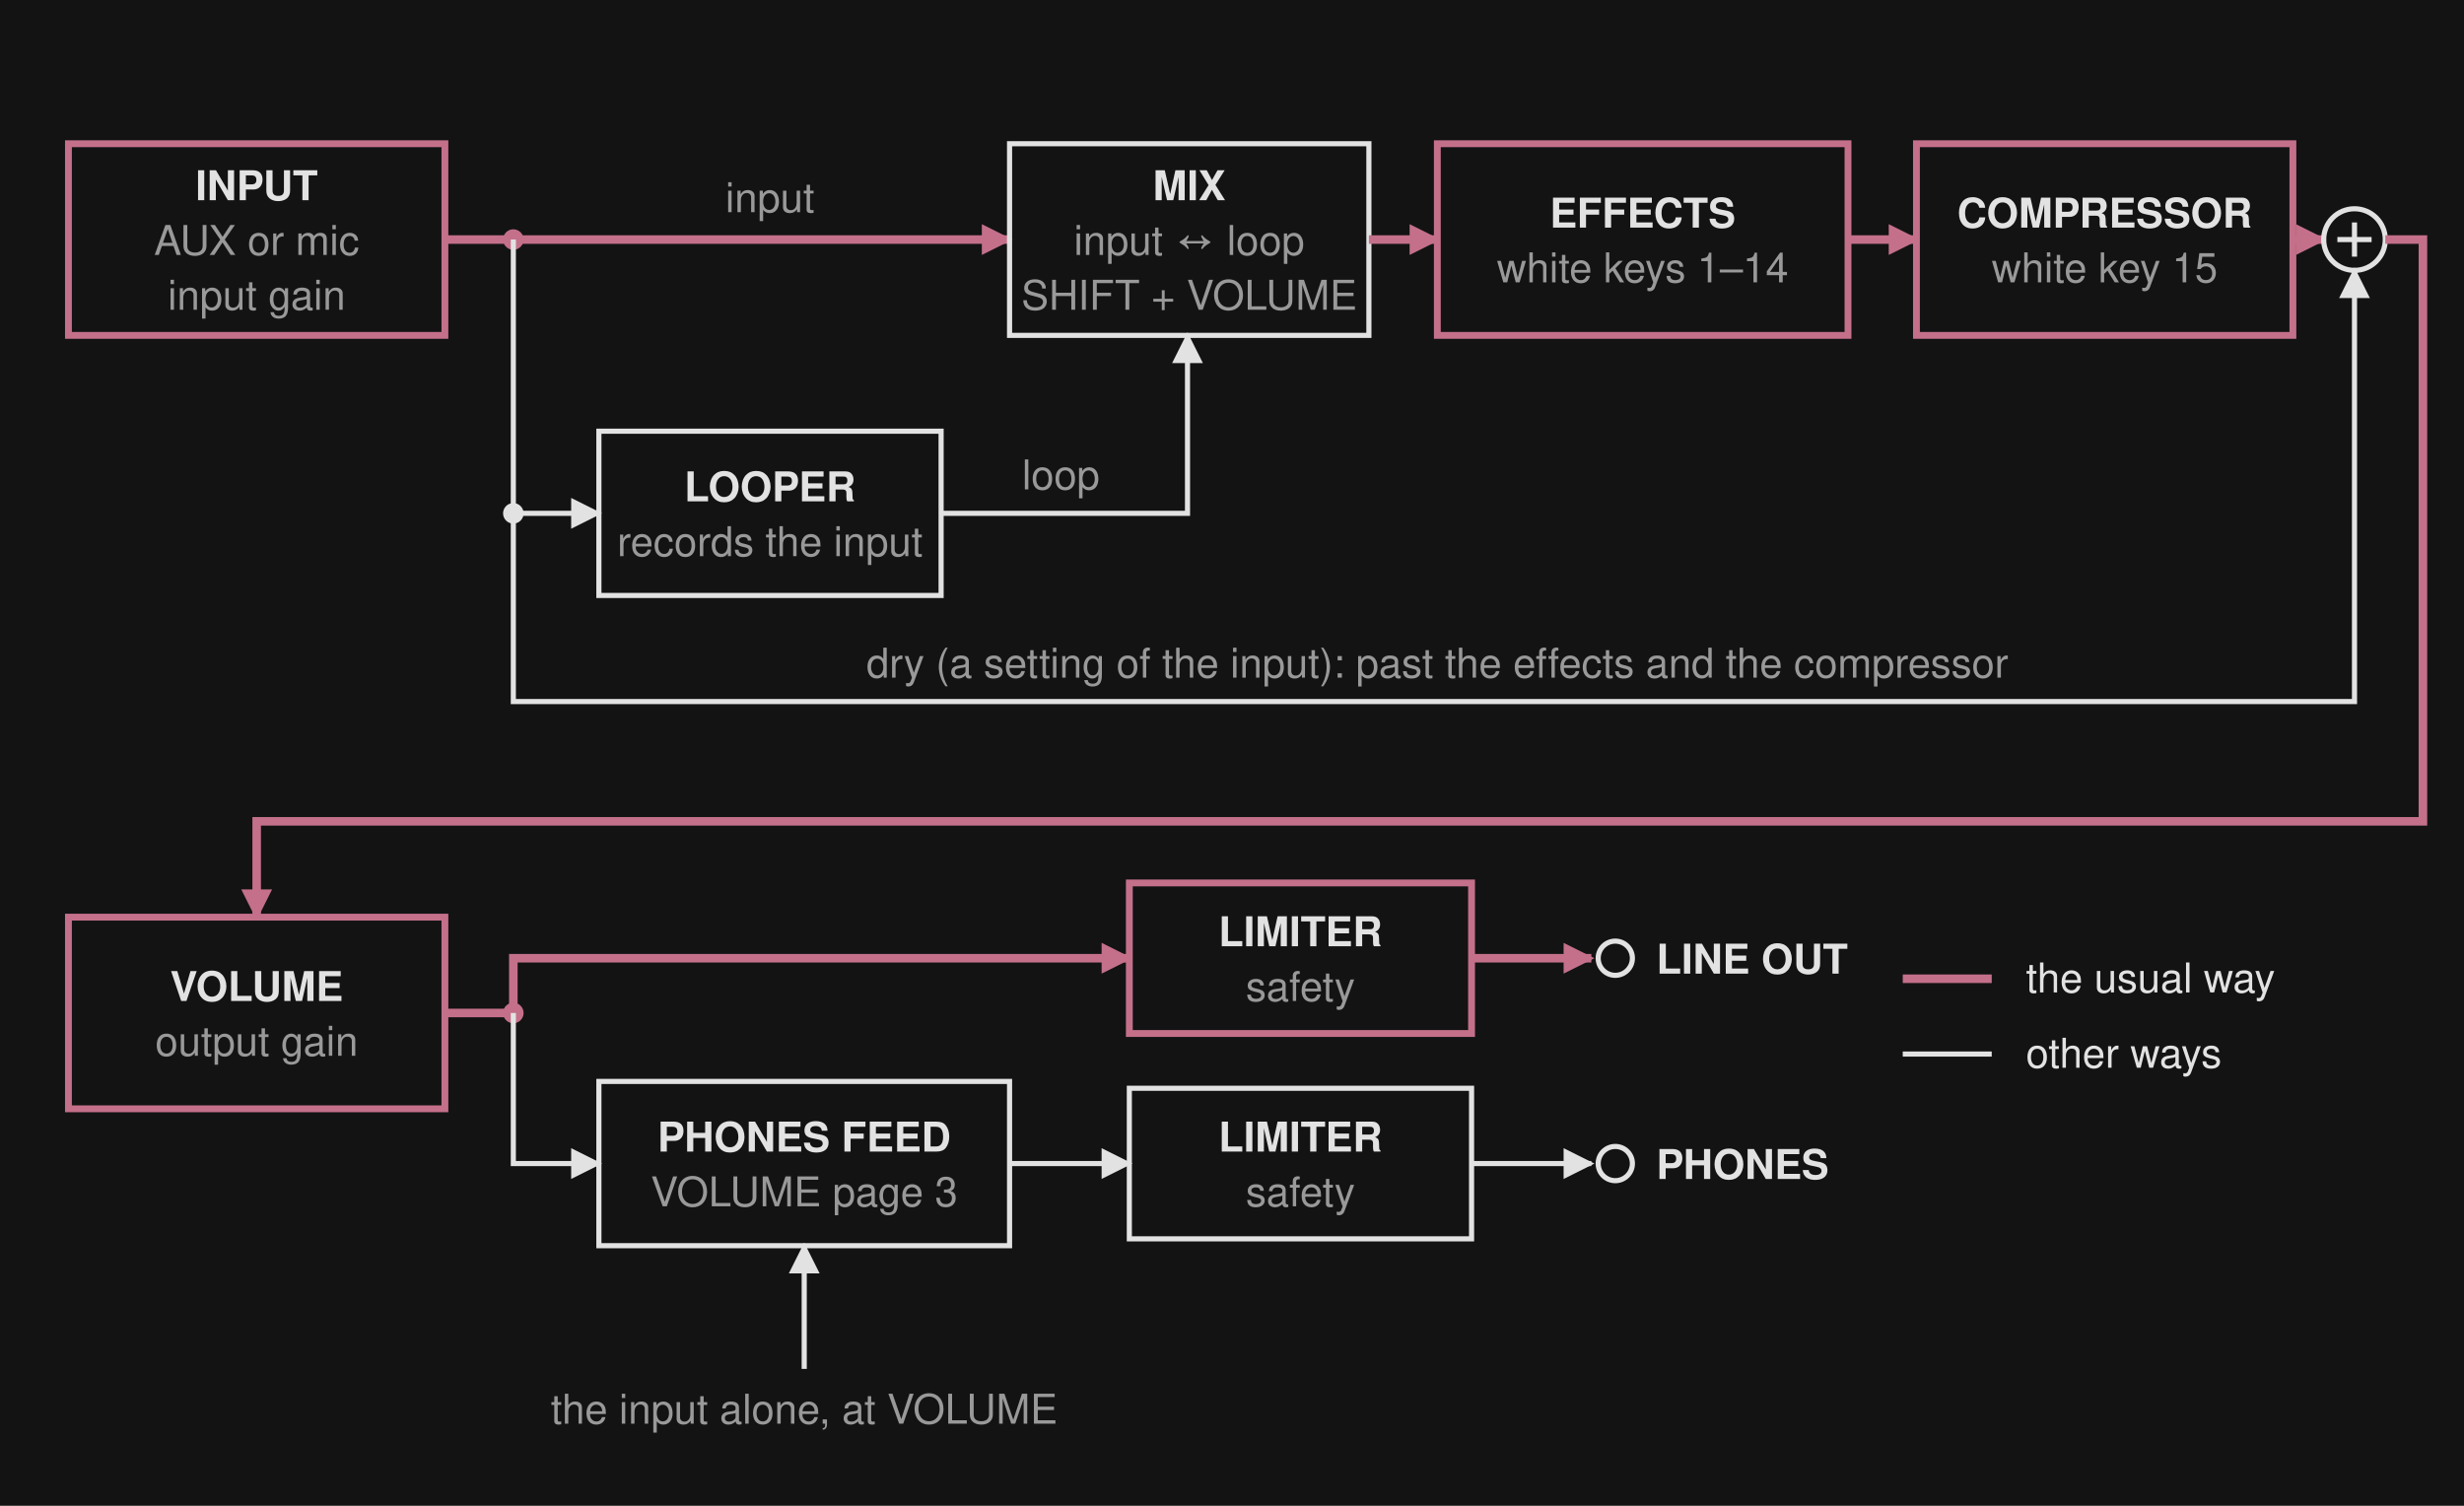
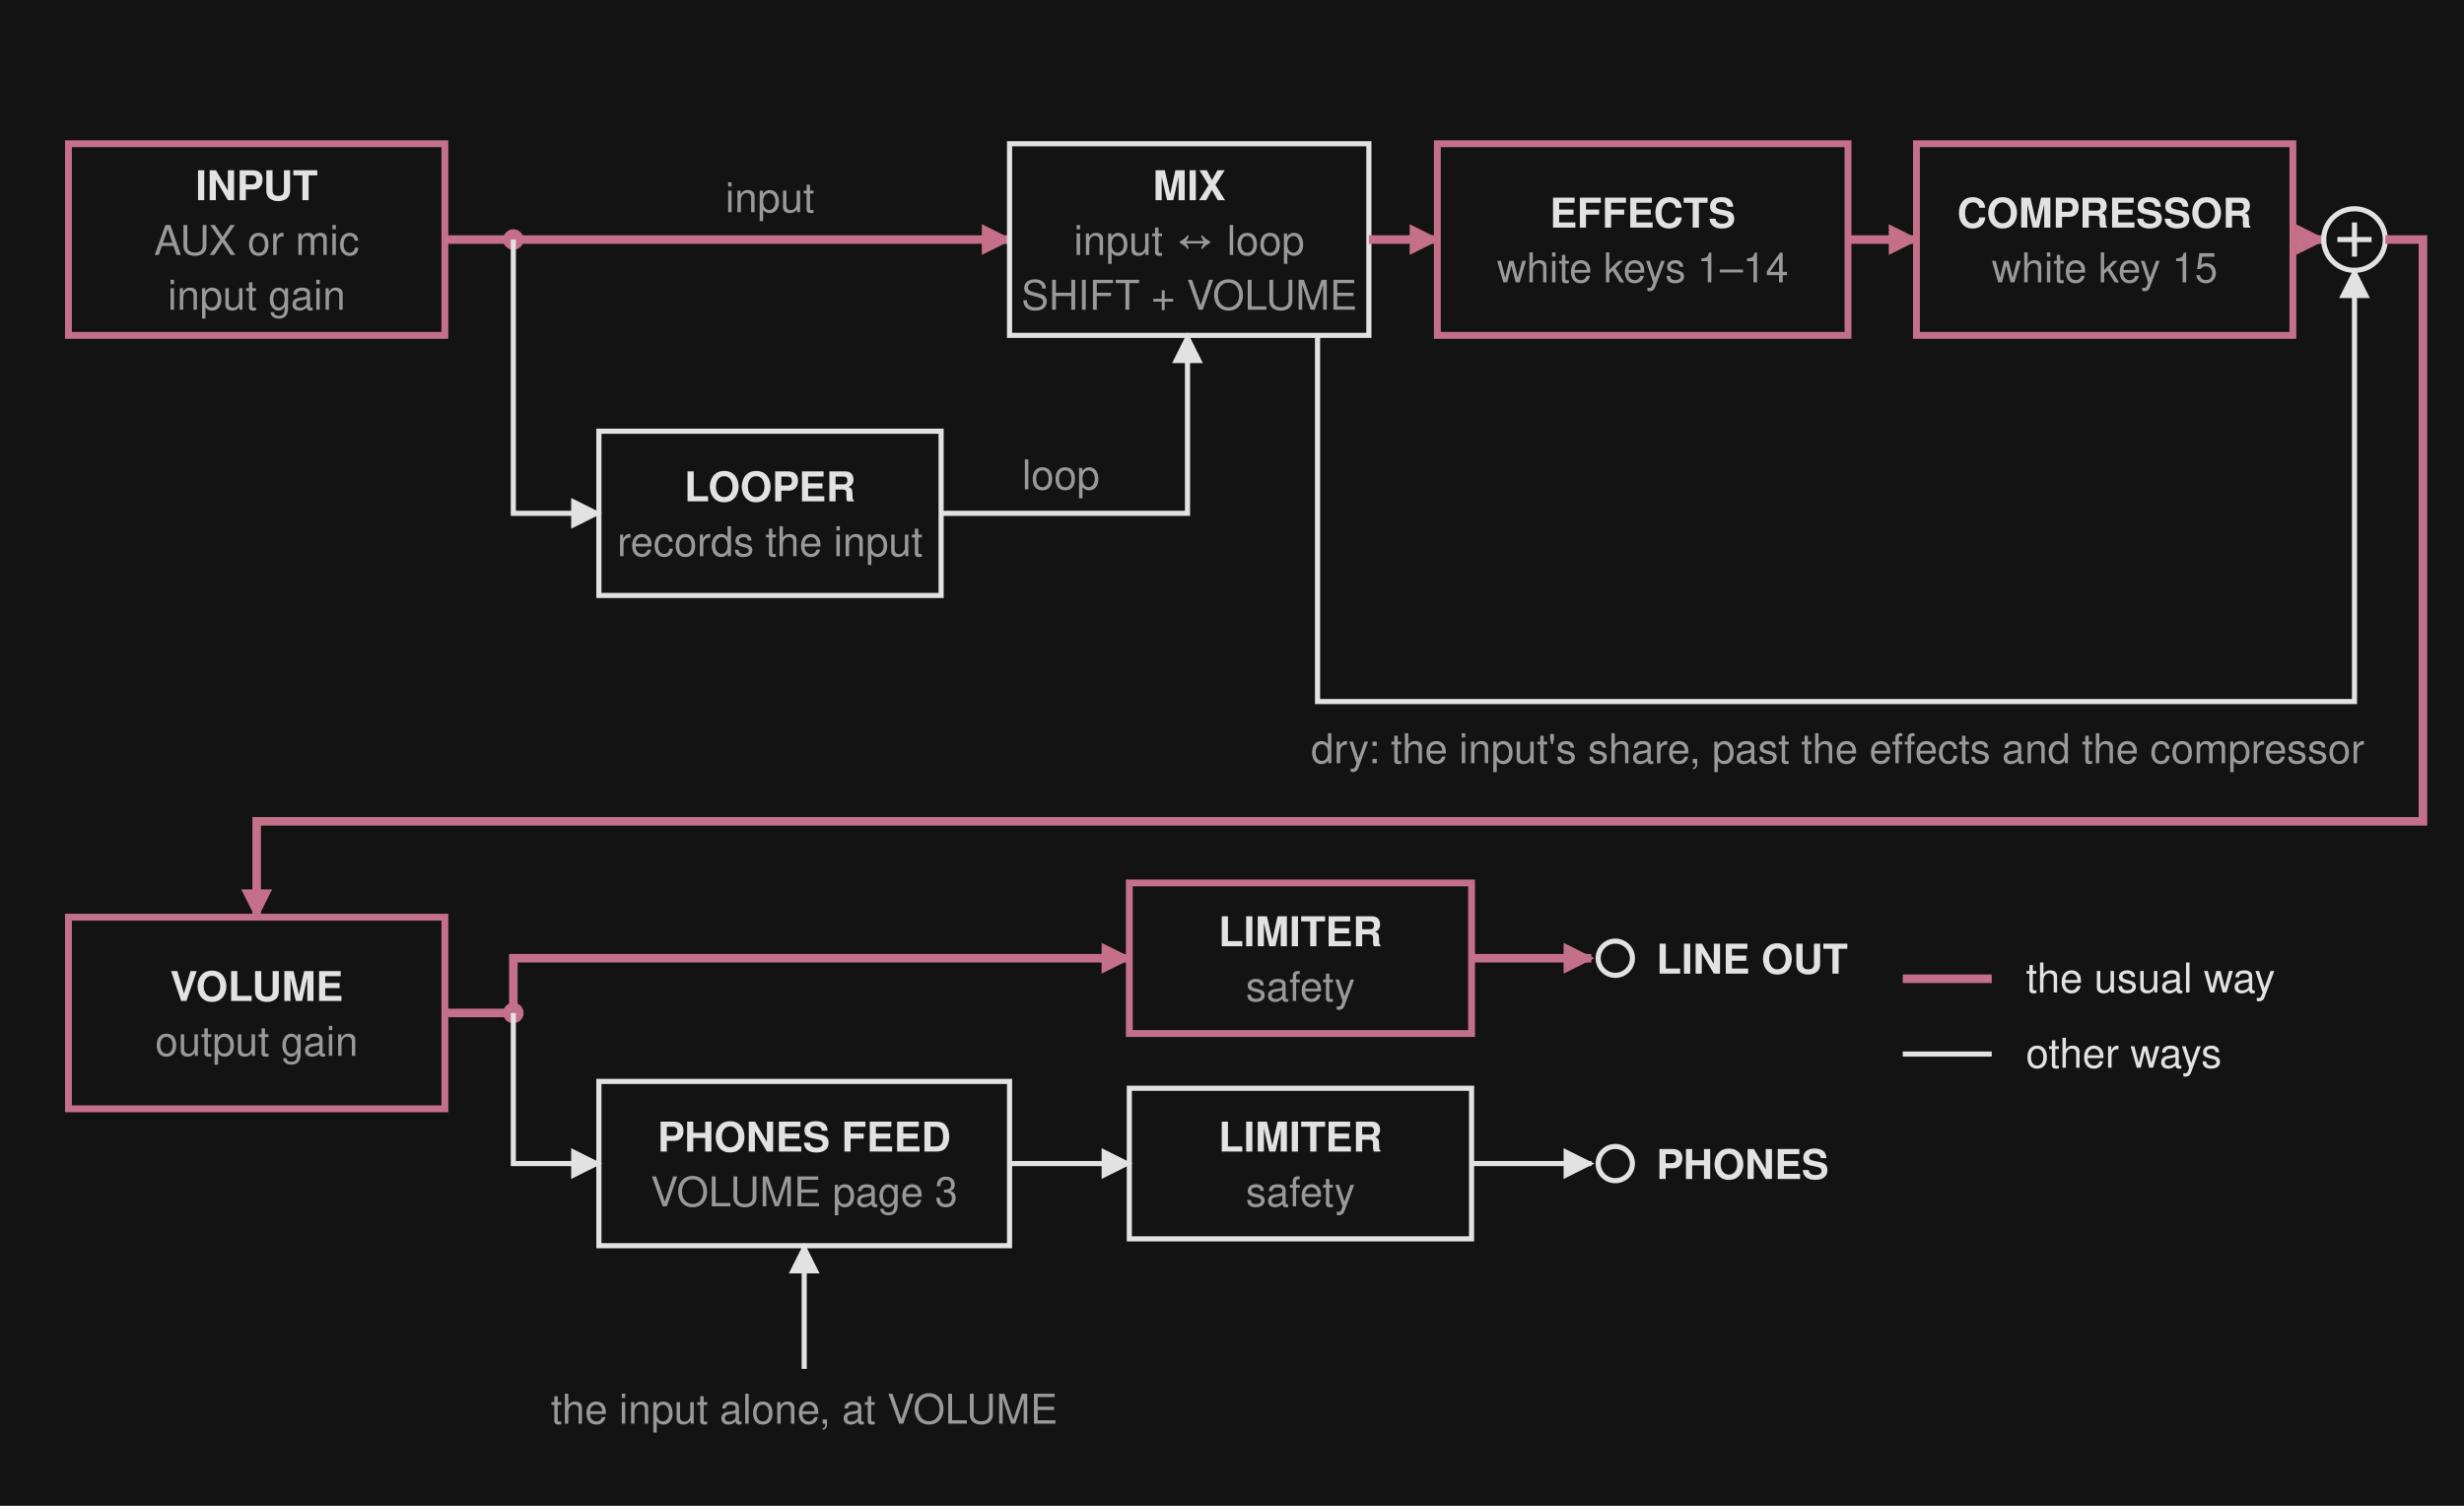
<svg xmlns="http://www.w3.org/2000/svg" viewBox="0 0 720 440" width="720" height="440" role="img" aria-labelledby="title desc">
  <style>text{font-family:'Hanken Grotesk', Helvetica, Arial, sans-serif;fill:#e2e2e2;text-anchor:middle}.as{text-anchor:start}.ae{text-anchor:end}.m{fill:#999999}.gt{fill:#131314}.b{fill:none;stroke:#e2e2e2;stroke-width:1.5}.ba{fill:none;stroke:#c4708a;stroke-width:2}.la{fill:none;stroke:#c4708a;stroke-width:2.5}.ls{fill:none;stroke:#e2e2e2;stroke-width:1.5}.lc{fill:none;stroke:#999999;stroke-width:1.5;stroke-dasharray:5 4}.da{fill:#c4708a}.ds{fill:#e2e2e2}.sw{stroke:#c4708a;stroke-width:2.5;stroke-linecap:round}.g{fill:#c4708a}.wk{fill:#e2e2e2;stroke:#131314;stroke-width:1}.dk{fill:#39393a;stroke:#e2e2e2;stroke-width:1.2}.sk{fill:#c4708a;stroke:#e2e2e2;stroke-width:1.2}.led{fill:none;stroke:#999999;stroke-width:1}</style>
  <defs>
    <marker id="ma" viewBox="0 0 10 10" refX="9" refY="5" markerWidth="9" markerHeight="9" markerUnits="userSpaceOnUse" orient="auto">
      <path d="M0,0L10,5L0,10z" fill="#c4708a" />
    </marker>
    <marker id="ms" viewBox="0 0 10 10" refX="9" refY="5" markerWidth="9" markerHeight="9" markerUnits="userSpaceOnUse" orient="auto">
      <path d="M0,0L10,5L0,10z" fill="#e2e2e2" />
    </marker>
    <marker id="mc" viewBox="0 0 10 10" refX="9" refY="5" markerWidth="9" markerHeight="9" markerUnits="userSpaceOnUse" orient="auto">
      <path d="M0,0L10,5L0,10z" fill="#999999" />
    </marker>
  </defs>
  <rect width="720" height="440" fill="#131314" />
  <rect x="20" y="42" width="110" height="56" class="ba" />
  <text x="75" y="58.5" class="t" font-weight="bold">INPUT</text>
  <text x="75" y="74.5" class="m" font-size="12">AUX or mic</text>
  <text x="75" y="90.5" class="m" font-size="12">input gain</text>
  <polyline points="130,70 295,70" class="la" marker-end="url(#ma)" />
  <circle cx="150" cy="70" r="3" class="da" />
  <text x="225" y="62" class="m" font-size="12">input</text>
  <polyline points="150,70 150,150 175,150" class="ls" marker-end="url(#ms)" />
-   <circle cx="150" cy="150" r="3" class="ds" />
  <rect x="175" y="126" width="100" height="48" class="b" />
  <text x="225" y="146.5" class="t" font-weight="bold">LOOPER</text>
  <text x="225" y="162.5" class="m" font-size="12">records the input</text>
  <polyline points="275,150 347,150 347,98" class="ls" marker-end="url(#ms)" />
  <text x="310" y="143" class="m" font-size="12">loop</text>
  <rect x="295" y="42" width="105" height="56" class="b" />
  <text x="347.5" y="58.5" class="t" font-weight="bold">MIX</text>
  <text x="347.5" y="74.5" class="m" font-size="12">input ↔ loop</text>
  <text x="347.5" y="90.5" class="m" font-size="12">SHIFT + VOLUME</text>
  <polyline points="400,70 420,70" class="la" marker-end="url(#ma)" />
  <rect x="420" y="42" width="120" height="56" class="ba" />
  <text x="480" y="66.5" class="t" font-weight="bold">EFFECTS</text>
  <text x="480" y="82.5" class="m" font-size="12">white keys 1–14</text>
  <polyline points="540,70 560,70" class="la" marker-end="url(#ma)" />
  <rect x="560" y="42" width="110" height="56" class="ba" />
  <text x="615" y="66.5" class="t" font-weight="bold">COMPRESSOR</text>
  <text x="615" y="82.5" class="m" font-size="12">white key 15</text>
  <polyline points="670,70 679,70" class="la" marker-end="url(#ma)" />
  <circle cx="688" cy="70" r="9" class="b" />
  <path d="M683,70h10M688,65v10" class="ls" />
-   <polyline points="150,150 150,205 688,205 688,79" class="ls" marker-end="url(#ms)" />
-   <text x="420" y="198" class="m" font-size="12">dry (a setting of the input): past the effects and the compressor</text>
+   <polyline points="385,98 385,205 688,205 688,79" class="ls" marker-end="url(#ms)" />
+   <text x="537" y="223" class="m" font-size="12">dry: the input's share, past the effects and the compressor</text>
  <polyline points="697,70 708,70 708,240 75,240 75,268" class="la" marker-end="url(#ma)" />
  <rect x="20" y="268" width="110" height="56" class="ba" />
  <text x="75" y="292.5" class="t" font-weight="bold">VOLUME</text>
  <text x="75" y="308.5" class="m" font-size="12">output gain</text>
  <polyline points="130,296 150,296 150,280 330,280" class="la" marker-end="url(#ma)" />
  <circle cx="150" cy="296" r="3" class="da" />
  <polyline points="150,296 150,340 175,340" class="ls" marker-end="url(#ms)" />
  <rect x="175" y="316" width="120" height="48" class="b" />
  <text x="235" y="336.5" class="t" font-weight="bold">PHONES FEED</text>
  <text x="235" y="352.5" class="m" font-size="12">VOLUME page 3</text>
  <polyline points="295,340 330,340" class="ls" marker-end="url(#ms)" />
  <polyline points="235,400 235,364" class="ls" marker-end="url(#ms)" />
  <text x="235" y="416" class="m" font-size="12">the input alone, at VOLUME</text>
  <rect x="330" y="258" width="100" height="44" class="ba" />
  <text x="380" y="276.5" class="t" font-weight="bold">LIMITER</text>
  <text x="380" y="292.5" class="m" font-size="12">safety</text>
  <polyline points="430,280 465,280" class="la" marker-end="url(#ma)" />
  <circle cx="472" cy="280" r="5" class="b" />
  <text x="484" y="284.5" class="t as" font-weight="bold">LINE OUT</text>
  <rect x="330" y="318" width="100" height="44" class="b" />
  <text x="380" y="336.5" class="t" font-weight="bold">LIMITER</text>
  <text x="380" y="352.5" class="m" font-size="12">safety</text>
  <polyline points="430,340 465,340" class="ls" marker-end="url(#ms)" />
  <circle cx="472" cy="340" r="5" class="b" />
  <text x="484" y="344.5" class="t as" font-weight="bold">PHONES</text>
  <polyline points="556,286 582,286" class="la" />
  <text x="592" y="290" class="t as" font-size="12">the usual way</text>
  <polyline points="556,308 582,308" class="ls" />
  <text x="592" y="312" class="t as" font-size="12">other ways</text>
</svg>
